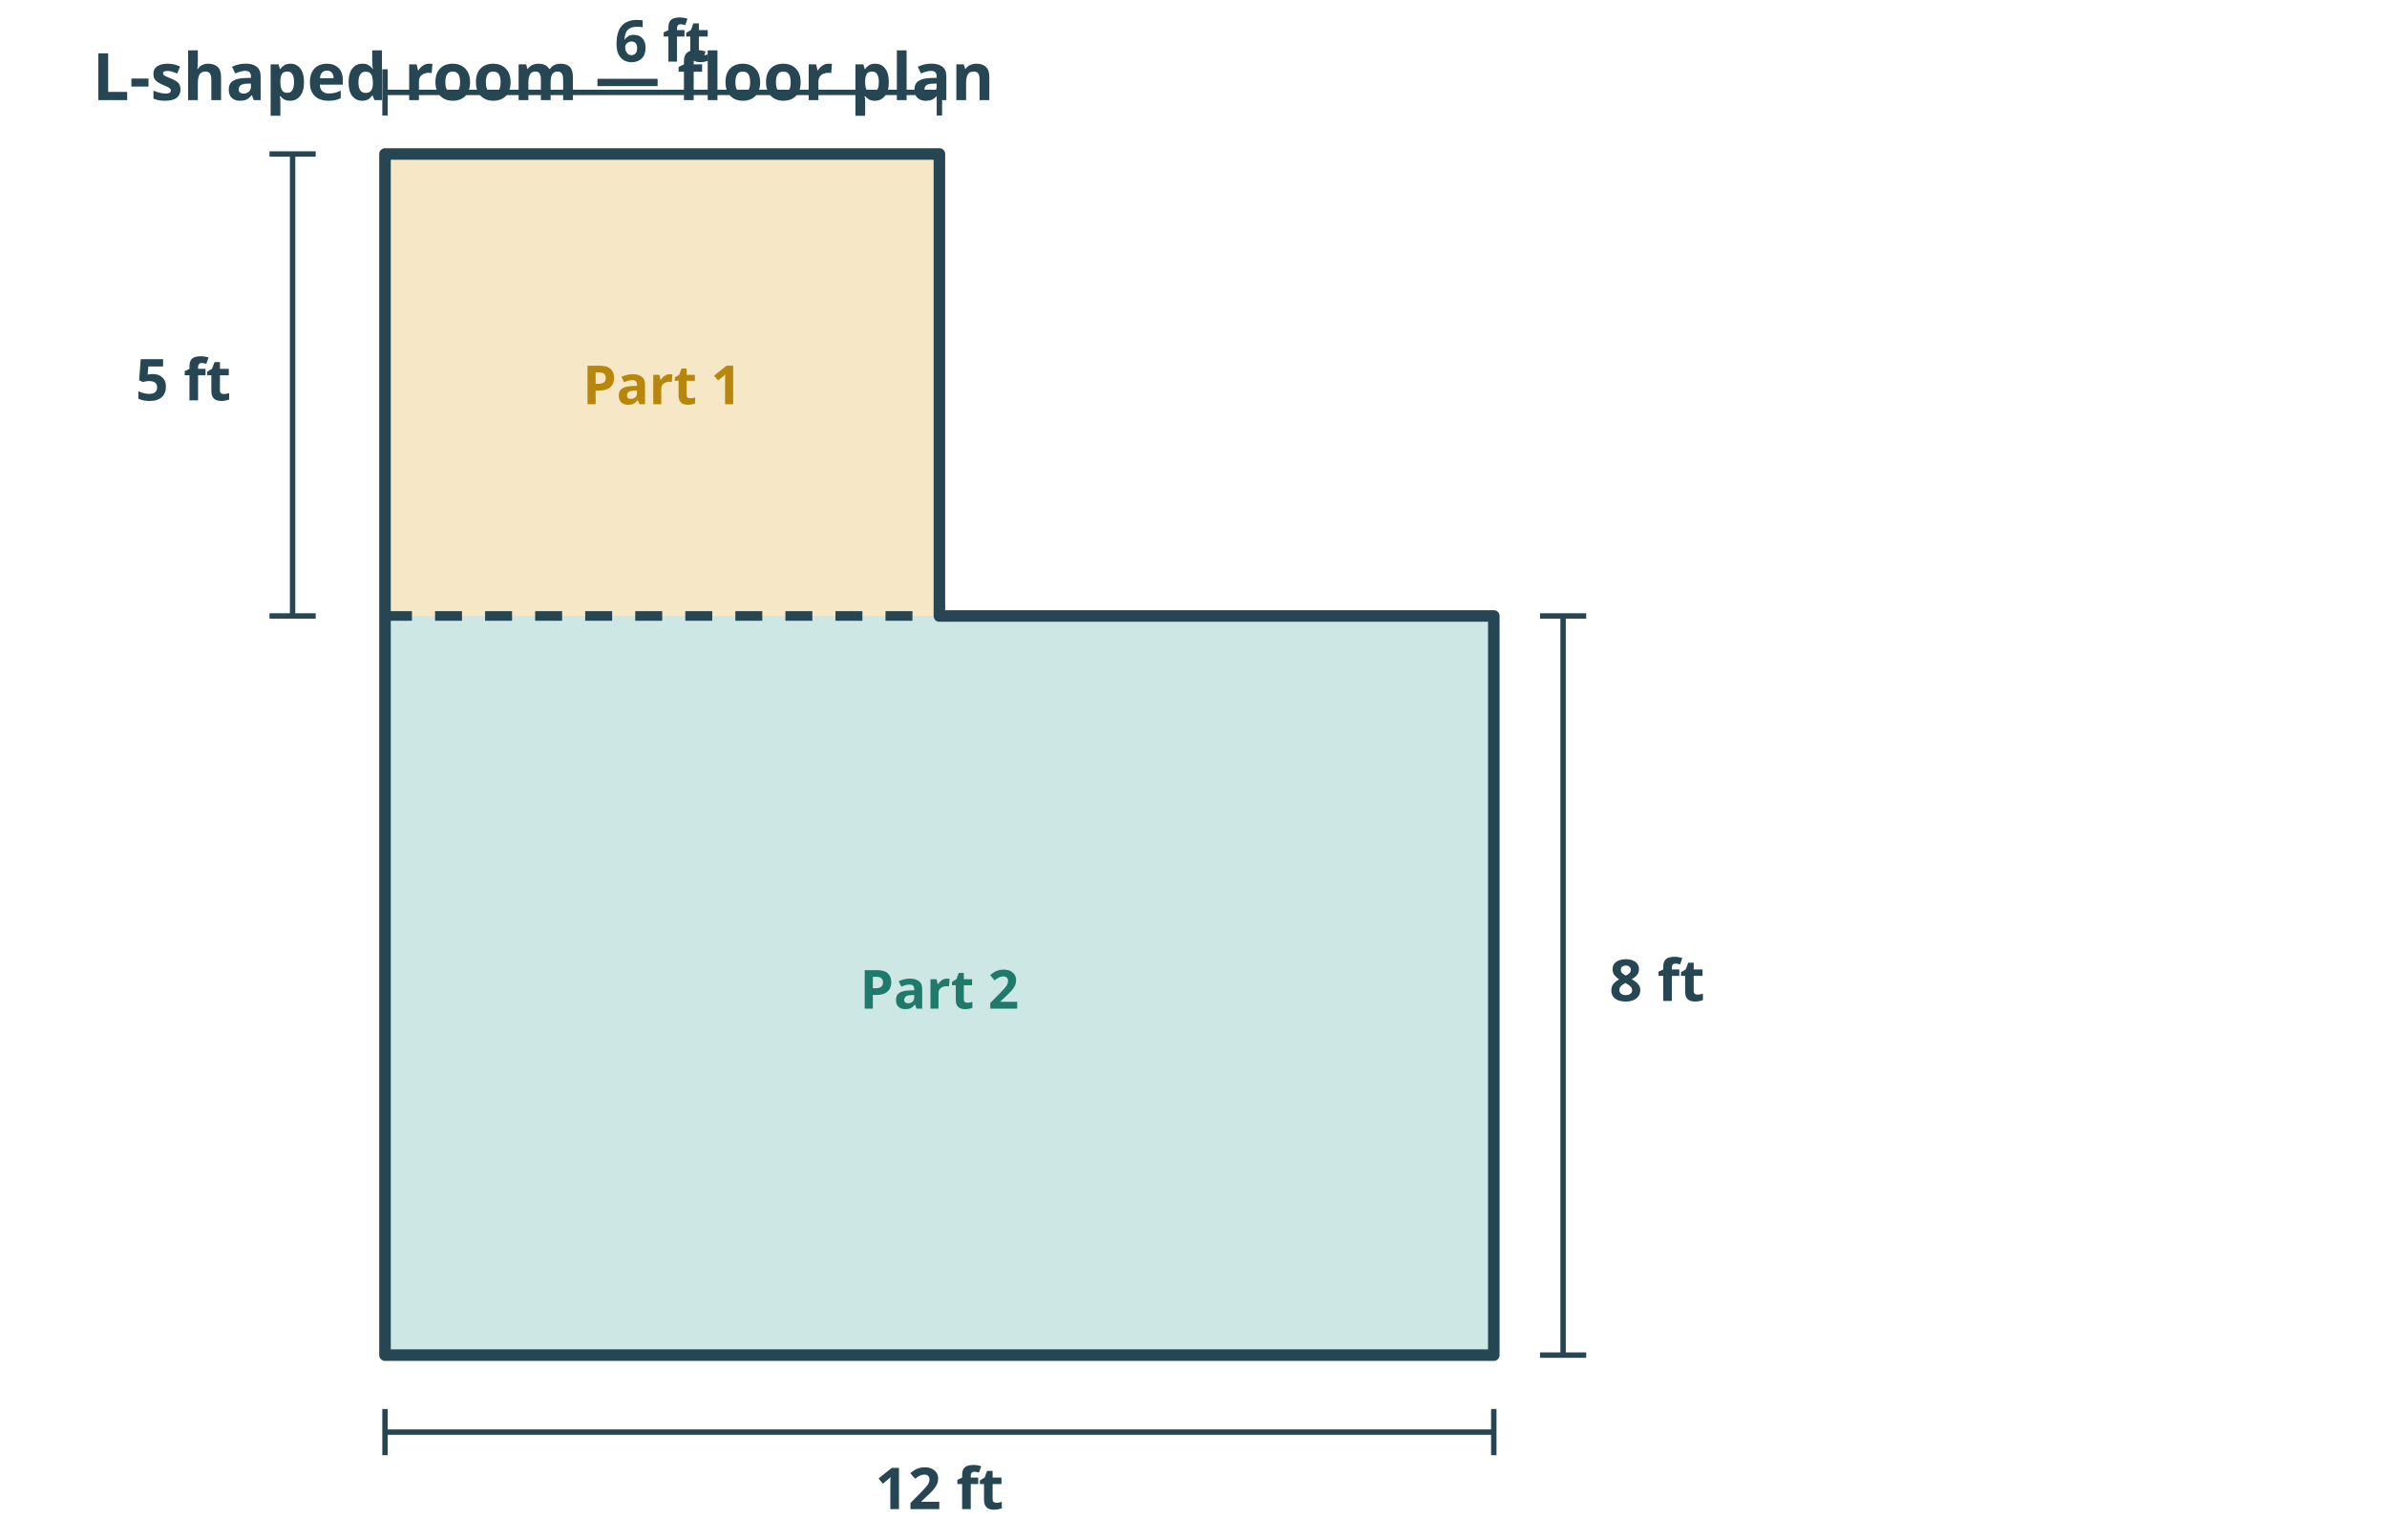
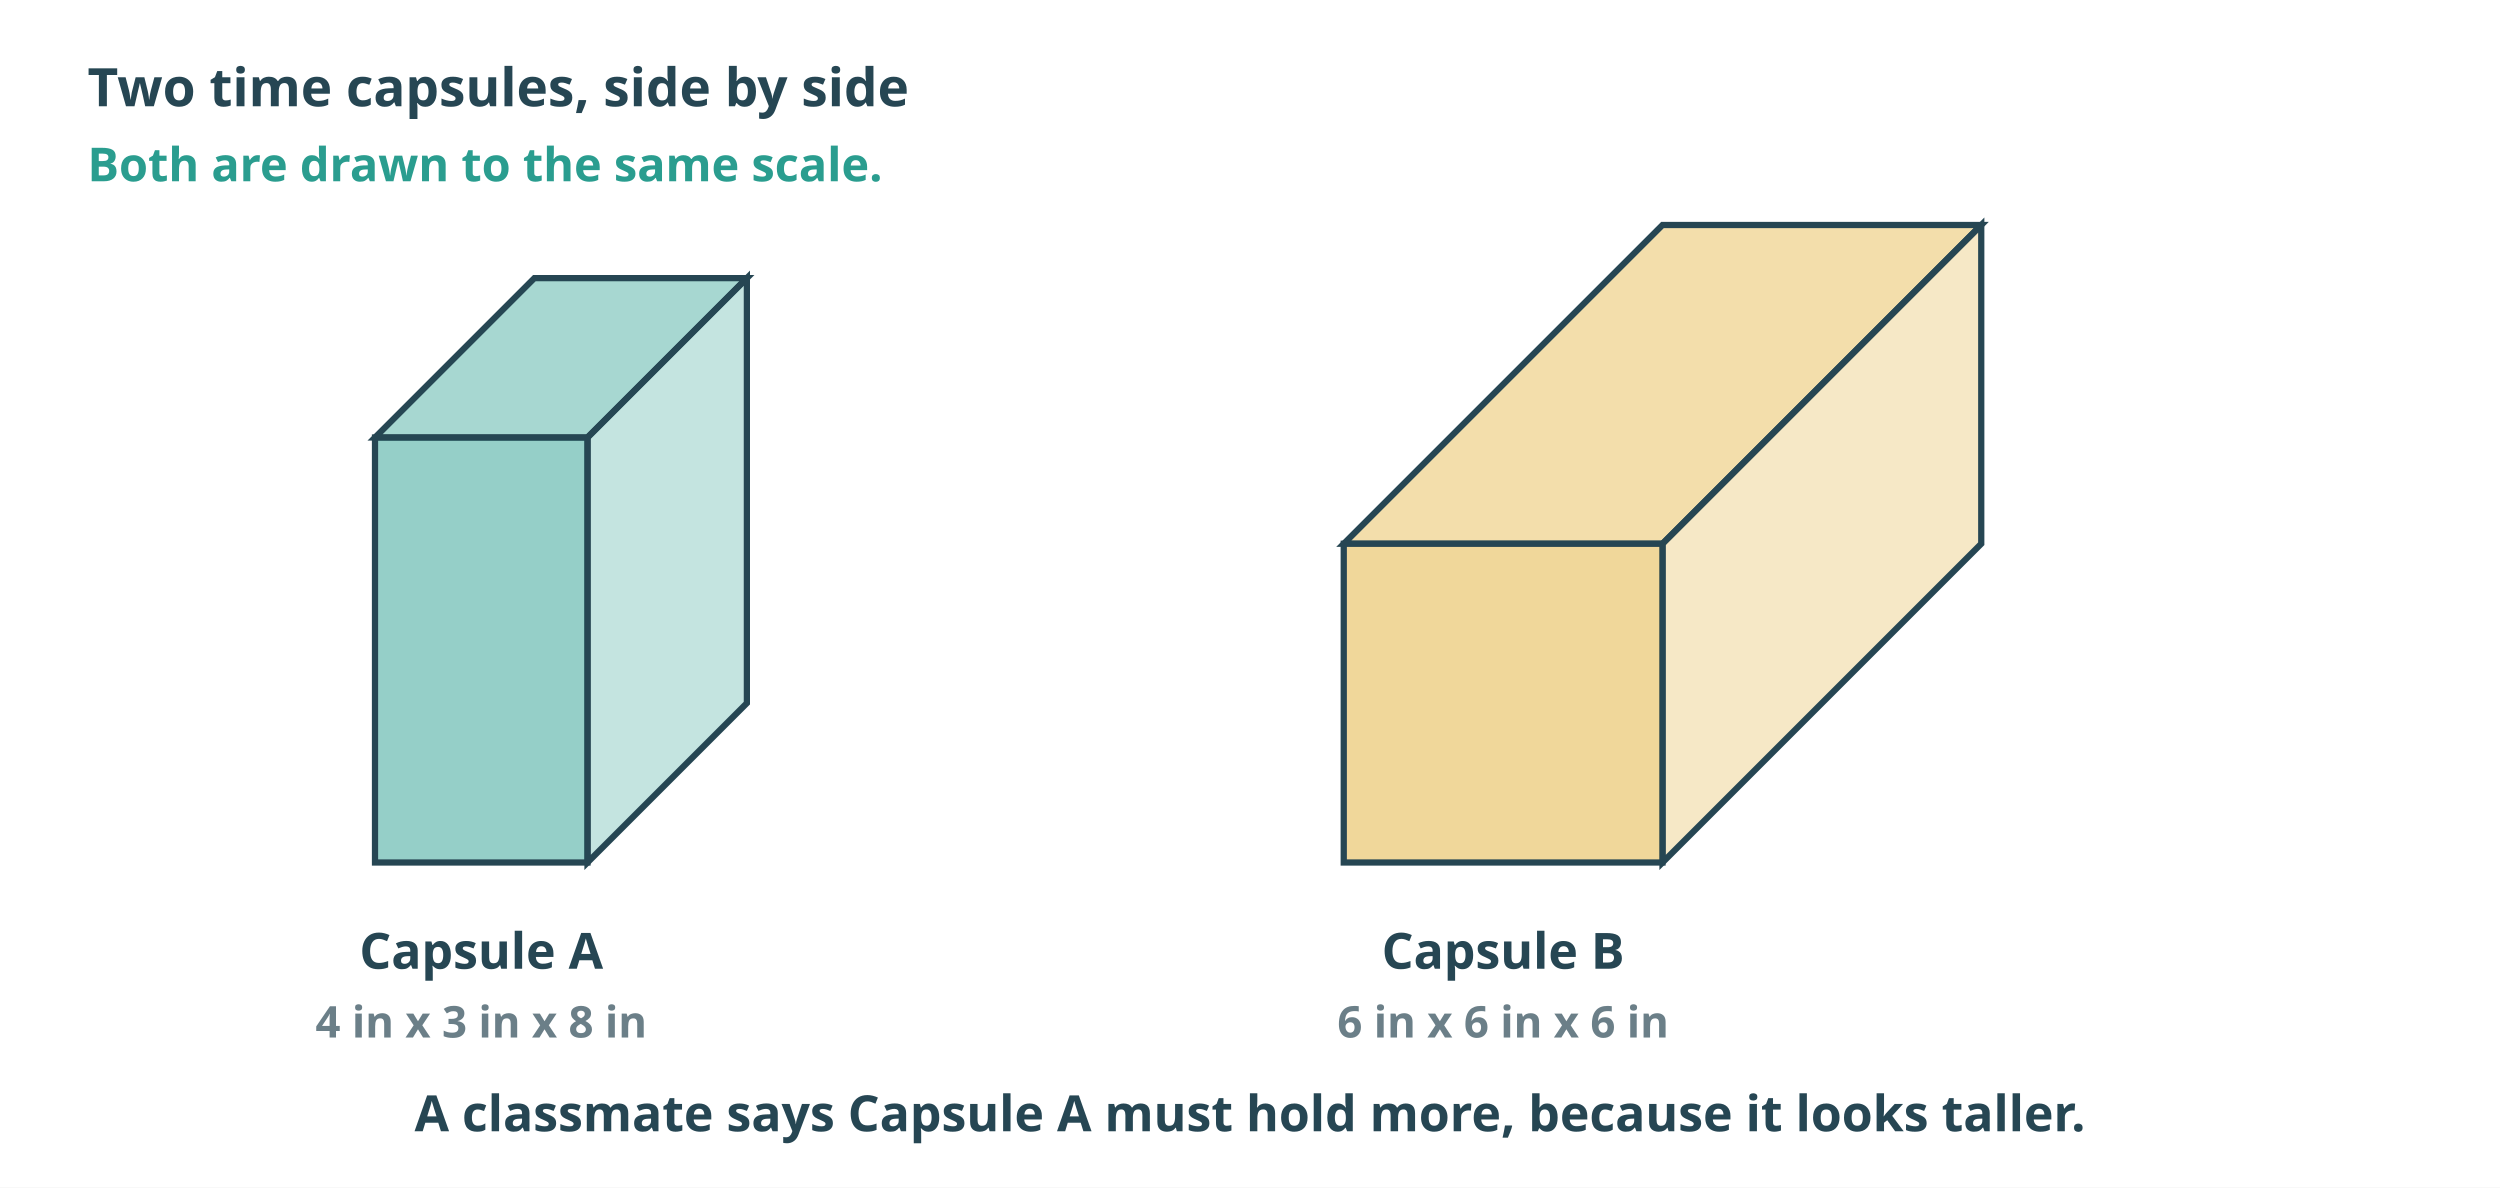
- <svg xmlns="http://www.w3.org/2000/svg" viewBox="0 0 620 400" role="img" font-family="'Hanken Grotesk','Segoe UI',sans-serif">
-   <rect width="620" height="400" fill="#ffffff" />
-   <text x="24" y="26" font-size="17" font-weight="700" fill="#264653">L-shaped room — floor plan</text>
-   <path d="M100,40 L244,40 L244,160 L100,160 Z" fill="rgba(233,196,106,0.38)" stroke="none" />
-   <path d="M100,160 L388,160 L388,352 L100,352 Z" fill="rgba(42,157,143,0.24)" stroke="none" />
-   <path d="M100,40 L244,40 L244,160 L388,160 L388,352 L100,352 Z" fill="none" stroke="#264653" stroke-width="3" stroke-linejoin="round" />
-   <line x1="100" y1="160" x2="244" y2="160" stroke="#264653" stroke-width="2.5" stroke-dasharray="7 6" />
-   <line x1="100" y1="24" x2="244" y2="24" stroke="#264653" stroke-width="1.4" />
-   <line x1="100" y1="18" x2="100" y2="30" stroke="#264653" stroke-width="1.4" />
-   <line x1="244" y1="18" x2="244" y2="30" stroke="#264653" stroke-width="1.4" />
-   <text x="172" y="16" font-size="15" font-weight="700" fill="#264653" text-anchor="middle">6 ft</text>
-   <line x1="76" y1="40" x2="76" y2="160" stroke="#264653" stroke-width="1.4" />
-   <line x1="70" y1="40" x2="82" y2="40" stroke="#264653" stroke-width="1.4" />
-   <line x1="70" y1="160" x2="82" y2="160" stroke="#264653" stroke-width="1.4" />
-   <text x="60" y="104" font-size="15" font-weight="700" fill="#264653" text-anchor="end">5 ft</text>
-   <line x1="100" y1="372" x2="388" y2="372" stroke="#264653" stroke-width="1.4" />
-   <line x1="100" y1="366" x2="100" y2="378" stroke="#264653" stroke-width="1.4" />
-   <line x1="388" y1="366" x2="388" y2="378" stroke="#264653" stroke-width="1.4" />
-   <text x="244" y="392" font-size="15" font-weight="700" fill="#264653" text-anchor="middle">12 ft</text>
-   <line x1="406" y1="160" x2="406" y2="352" stroke="#264653" stroke-width="1.4" />
-   <line x1="400" y1="160" x2="412" y2="160" stroke="#264653" stroke-width="1.4" />
-   <line x1="400" y1="352" x2="412" y2="352" stroke="#264653" stroke-width="1.4" />
-   <text x="418" y="260" font-size="15" font-weight="700" fill="#264653" text-anchor="start">8 ft</text>
-   <text x="172" y="105" font-size="14" font-weight="700" fill="#b8860b" text-anchor="middle">Part 1</text>
-   <text x="244" y="262" font-size="14" font-weight="700" fill="#1f7a6c" text-anchor="middle">Part 2</text>
+ <svg xmlns="http://www.w3.org/2000/svg" viewBox="0 0 800 380" role="img" font-family="'Hanken Grotesk','Segoe UI',sans-serif">
+   <rect width="800" height="380" fill="#ffffff" />
+   <text x="28" y="34" font-size="17" font-weight="700" fill="#264653">Two time capsules, side by side</text>
+   <text x="28" y="58" font-size="15" font-weight="700" fill="#2a9d8f">Both are drawn to the same scale.</text>
+   <polygon points="120,140 188,140 239,89 171,89" fill="rgba(42,157,143,0.55)" fill-opacity="0.75" stroke="#264653" stroke-width="2" />
+   <polygon points="188,140 188,276 239,225 239,89" fill="rgba(42,157,143,0.55)" fill-opacity="0.5" stroke="#264653" stroke-width="2" />
+   <rect x="120" y="140" width="68" height="136" fill="rgba(42,157,143,0.55)" fill-opacity="0.9" stroke="#264653" stroke-width="2" />
+   <text x="154" y="310" font-size="16" font-weight="800" fill="#264653" text-anchor="middle">Capsule A</text>
+   <text x="154" y="332" font-size="14" font-weight="700" fill="#6b7f88" text-anchor="middle">4 in x 3 in x 8 in</text>
+   <polygon points="430,174 532,174 634,72 532,72" fill="rgba(233,196,106,0.75)" fill-opacity="0.75" stroke="#264653" stroke-width="2" />
+   <polygon points="532,174 532,276 634,174 634,72" fill="rgba(233,196,106,0.75)" fill-opacity="0.5" stroke="#264653" stroke-width="2" />
+   <rect x="430" y="174" width="102" height="102" fill="rgba(233,196,106,0.75)" fill-opacity="0.9" stroke="#264653" stroke-width="2" />
+   <text x="481" y="310" font-size="16" font-weight="800" fill="#264653" text-anchor="middle">Capsule B</text>
+   <text x="481" y="332" font-size="14" font-weight="700" fill="#6b7f88" text-anchor="middle">6 in x 6 in x 6 in</text>
+   <text x="400" y="362" font-size="16" font-weight="700" fill="#264653" text-anchor="middle">A classmate says Capsule A must hold more, because it looks taller.</text>
</svg>
